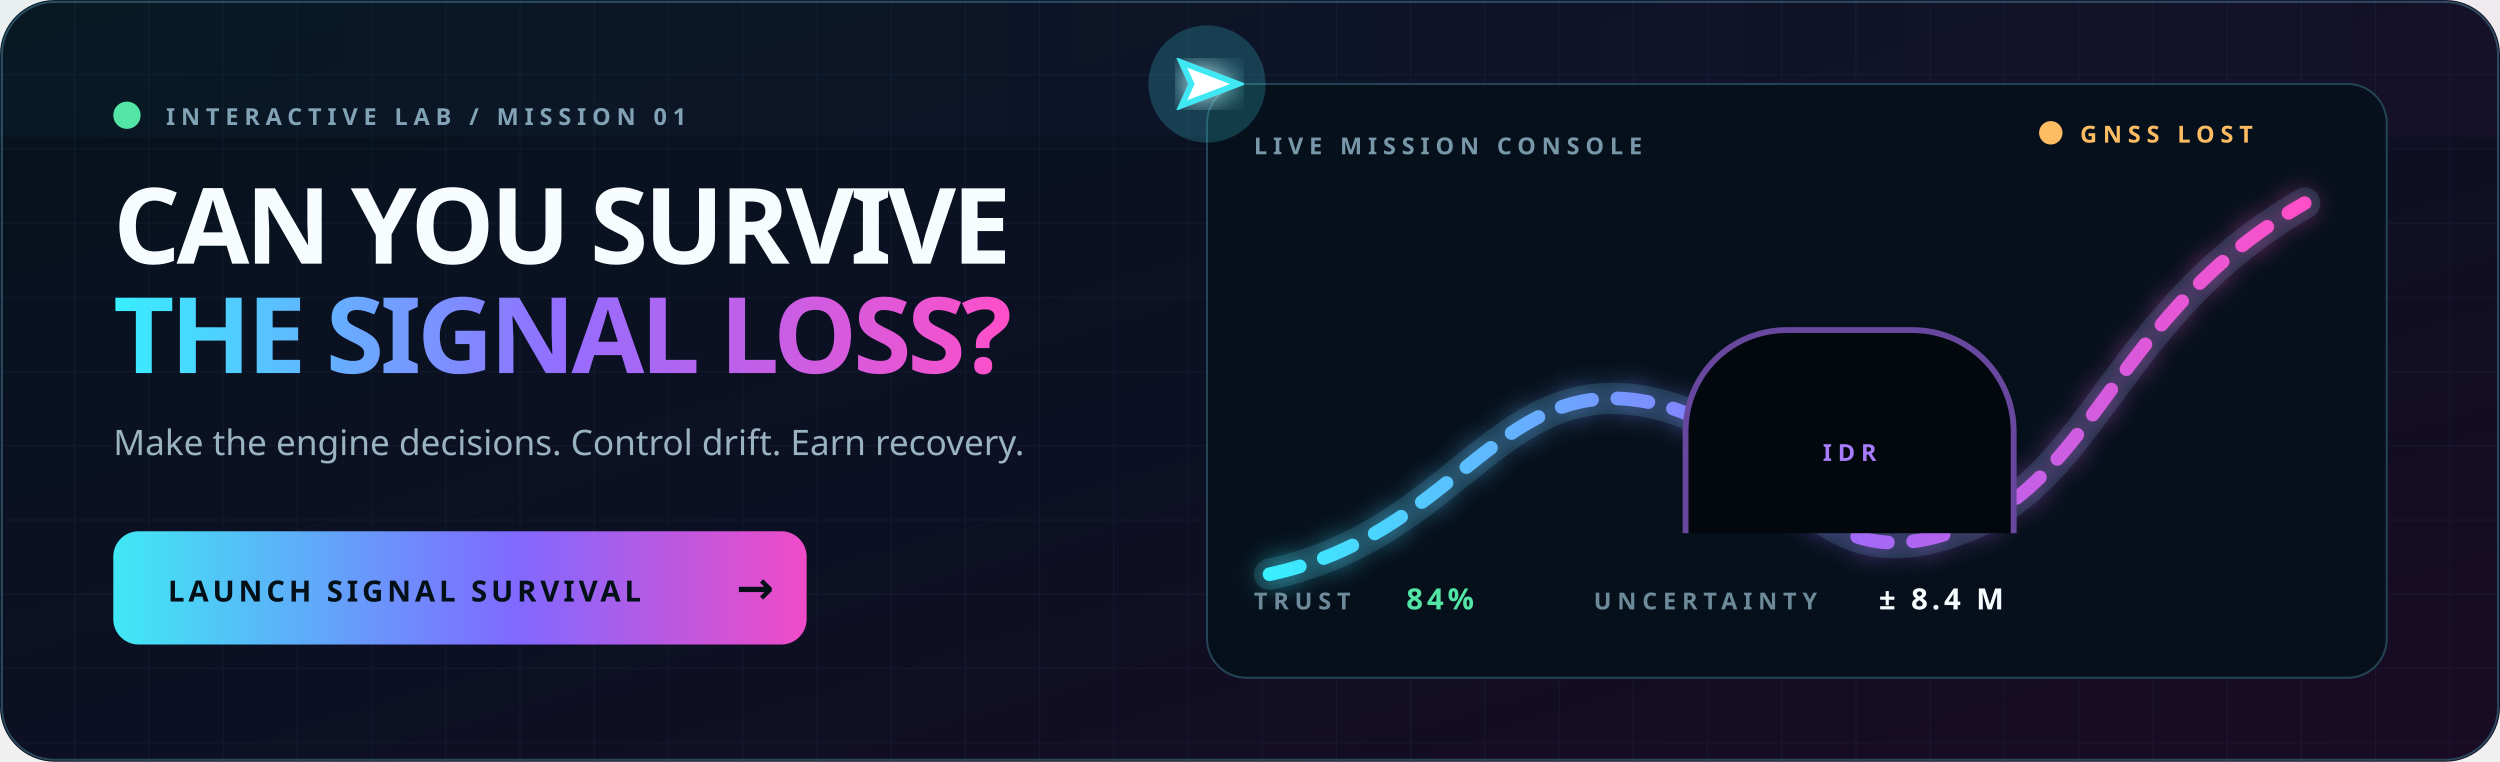
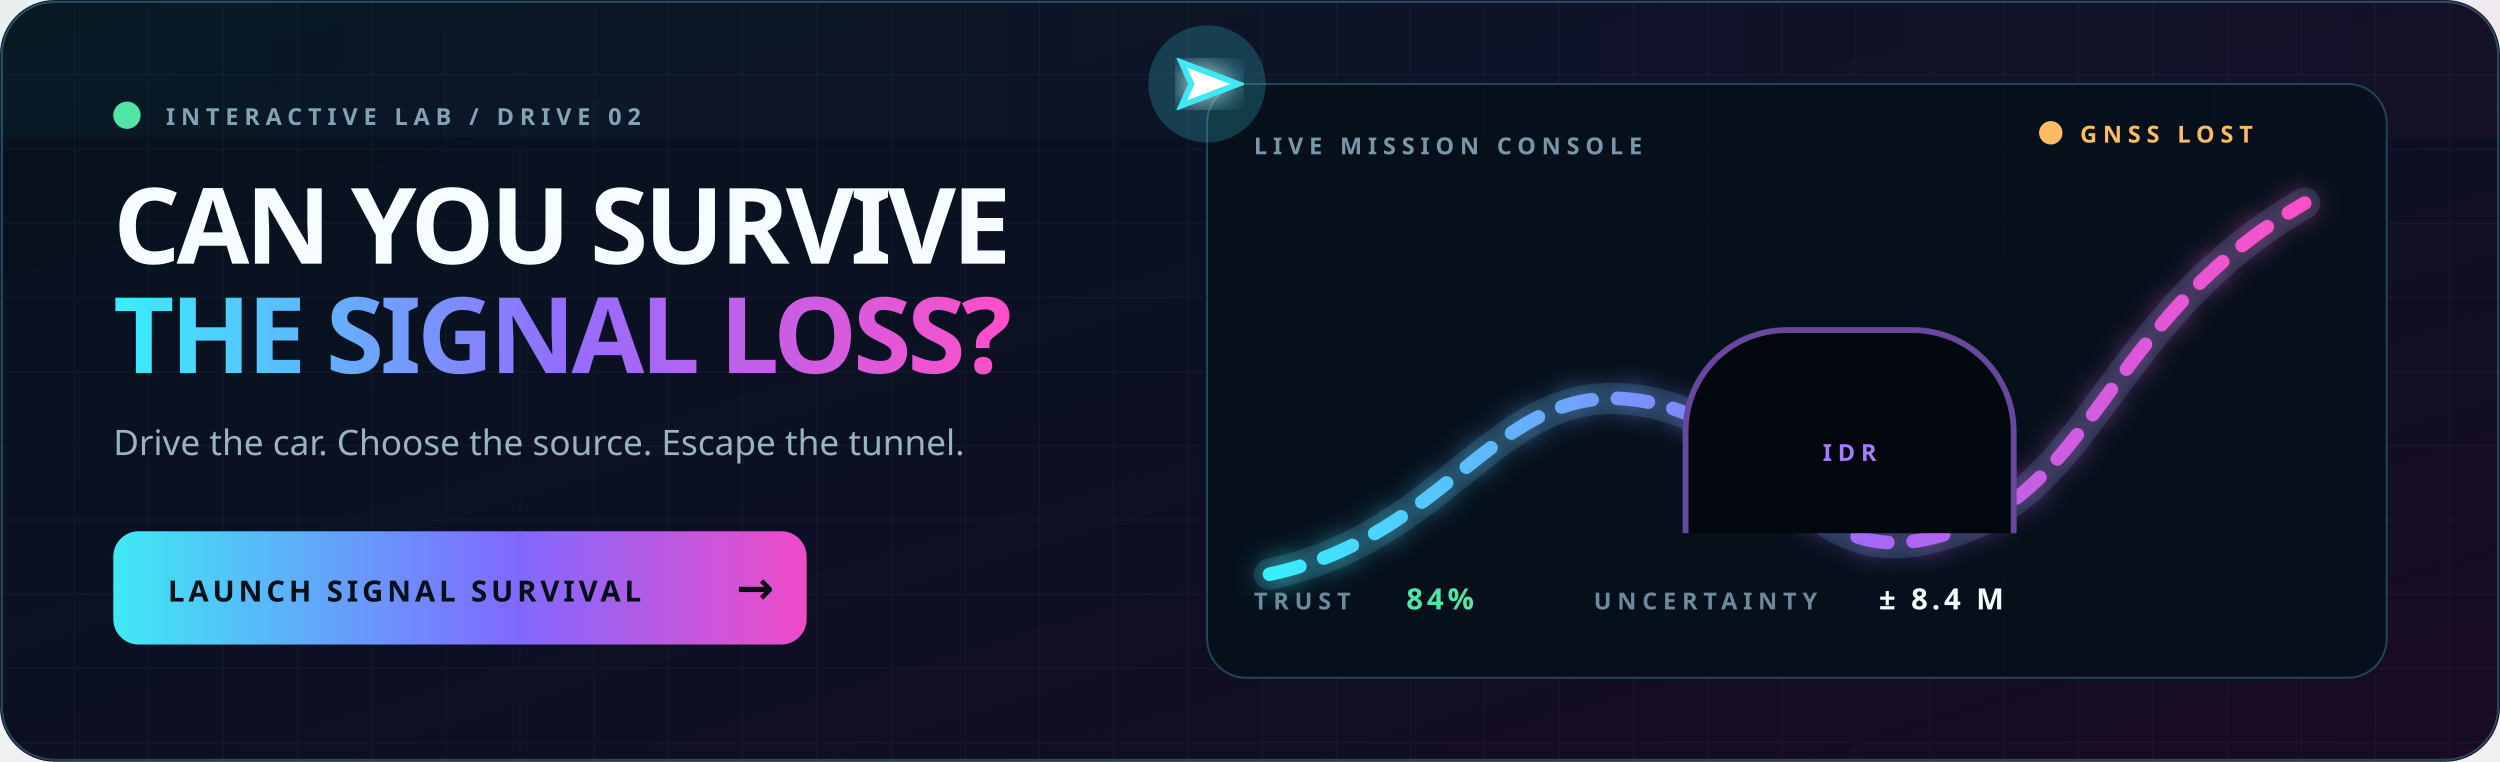
<svg xmlns="http://www.w3.org/2000/svg" width="1280" height="390" viewBox="0 0 1280 390" role="img" aria-labelledby="title desc">
  <defs>
    <linearGradient id="bg" x1="0" y1="0" x2="1" y2="1">
      <stop stop-color="#06131d" />
      <stop offset=".52" stop-color="#0d1024" />
      <stop offset="1" stop-color="#190b24" />
    </linearGradient>
    <linearGradient id="route" x1="0" y1="0" x2="1" y2="0">
      <stop stop-color="#38efff" />
      <stop offset=".5" stop-color="#946dff" />
      <stop offset="1" stop-color="#ff4fc8" />
    </linearGradient>
    <linearGradient id="button" x1="0" y1="0" x2="1" y2="0">
      <stop stop-color="#40e8f4" />
      <stop offset=".58" stop-color="#8069ff" />
      <stop offset="1" stop-color="#ef4bc7" />
    </linearGradient>
    <pattern id="grid" width="38" height="38" patternUnits="userSpaceOnUse">
      <path d="M38 0H0V38" fill="none" stroke="#3b6375" stroke-opacity=".12" />
    </pattern>
    <filter id="glow">
      <feGaussianBlur stdDeviation="7" result="b" />
      <feMerge>
        <feMergeNode in="b" />
        <feMergeNode in="SourceGraphic" />
      </feMerge>
    </filter>
    <path id="motion" d="M650 294C744 274 766 194 839 205C919 217 919 304 1006 270C1073 244 1084 159 1180 104" />
    <style>
      .micro{font:800 12px ui-sans-serif,system-ui;letter-spacing:3px}.label{font:850 15px ui-sans-serif,system-ui;letter-spacing:2px}.title{font:950 54px ui-sans-serif,system-ui;letter-spacing:-2px}.copy{font:500 18px ui-sans-serif,system-ui}.pulse{animation:pulse 1.35s ease-in-out infinite alternate}.scan{animation:scan 4s linear infinite}.dash{stroke-dasharray:16 13;animation:dash 2s linear infinite}@keyframes pulse{to{opacity:.38;transform:scale(.78)}}@keyframes scan{from{transform:translateY(-300px)}to{transform:translateY(420px)}}@keyframes dash{to{stroke-dashoffset:-58}}@media(prefers-reduced-motion:reduce){*{animation:none!important}}
    </style>
  </defs>
  <rect width="1280" height="390" rx="28" fill="url(#bg)" />
  <rect x="1" y="1" width="1278" height="388" rx="27" fill="none" stroke="#29495b" />
  <rect width="1280" height="390" rx="28" fill="url(#grid)" />
  <path class="scan" d="M0 0h1280v70H0z" fill="url(#button)" opacity=".035" />
  <g transform="translate(58 52)">
    <circle class="pulse" cx="7" cy="7" r="7" fill="#52e5a5" />
-     <text x="27" y="12" class="micro" fill="#81a3b5">INTERACTIVE LAB / MISSION 01</text>
+     <text x="27" y="12" class="micro" fill="#81a3b5">INTERACTIVE LAB / DRIVE 02</text>
    <text x="0" y="83" class="title" fill="#f7fcff">CAN YOU SURVIVE</text>
    <text x="0" y="139" class="title" fill="url(#route)">THE SIGNAL LOSS?</text>
-     <text x="0" y="181" class="copy" fill="#9ab3c1">Make the engine decisions. Control drift. Earn recovery.</text>
+     <text x="0" y="181" class="copy" fill="#9ab3c1">Drive the car. Choose the source. Escape the tunnel.</text>
    <g transform="translate(0 220)">
      <rect width="355" height="58" rx="13" fill="url(#button)" />
      <text x="28" y="36" class="label" fill="#031018">LAUNCH SIGNAL SURVIVAL</text>
      <text x="319" y="37" font-family="ui-sans-serif,system-ui" font-size="23" font-weight="900" fill="#031018">→</text>
    </g>
  </g>
  <g transform="translate(618 43)">
    <rect width="604" height="304" rx="20" fill="#04101a" fill-opacity=".82" stroke="#244556" />
    <text x="24" y="36" class="micro" fill="#7898a9">LIVE MISSION CONSOLE</text>
    <g transform="translate(425 18)">
      <circle class="pulse" cx="7" cy="7" r="6" fill="#ffbd63" />
      <text x="22" y="12" class="micro" fill="#ffbd63">GNSS LOST</text>
    </g>
    <path d="M32 251C126 231 148 151 221 162C301 174 301 261 388 227C455 201 466 116 562 61" fill="none" stroke="#152f3d" stroke-width="16" stroke-linecap="round" />
    <path class="dash" d="M32 251C126 231 148 151 221 162C301 174 301 261 388 227C455 201 466 116 562 61" fill="none" stroke="url(#route)" stroke-width="7" stroke-linecap="round" filter="url(#glow)" />
    <g transform="translate(245 145)">
      <path d="M0 85V33C0 4 23-19 52-19h64c29 0 52 23 52 52v52" fill="#02080e" stroke="#68489e" stroke-width="3" />
      <text x="84" y="48" text-anchor="middle" class="micro" fill="#a77cff">IDR</text>
    </g>
    <circle r="30" fill="#40e8f4" opacity=".2">
      <animateMotion dur="7s" repeatCount="indefinite" rotate="auto">
        <mpath href="#motion" />
      </animateMotion>
    </circle>
    <path d="M16 0-13 11-8 0-13-11Z" fill="#fff" stroke="#40e8f4" stroke-width="3" filter="url(#glow)">
      <animateMotion dur="7s" repeatCount="indefinite" rotate="auto">
        <mpath href="#motion" />
      </animateMotion>
    </path>
    <g transform="translate(24 269)">
      <text class="micro" fill="#6d8a9a">TRUST</text>
      <text x="78" class="label" fill="#52e5a5">84%</text>
      <text x="174" class="micro" fill="#6d8a9a">UNCERTAINTY</text>
      <text x="320" class="label" fill="#f7fcff">± 8.4 M</text>
    </g>
  </g>
</svg>
